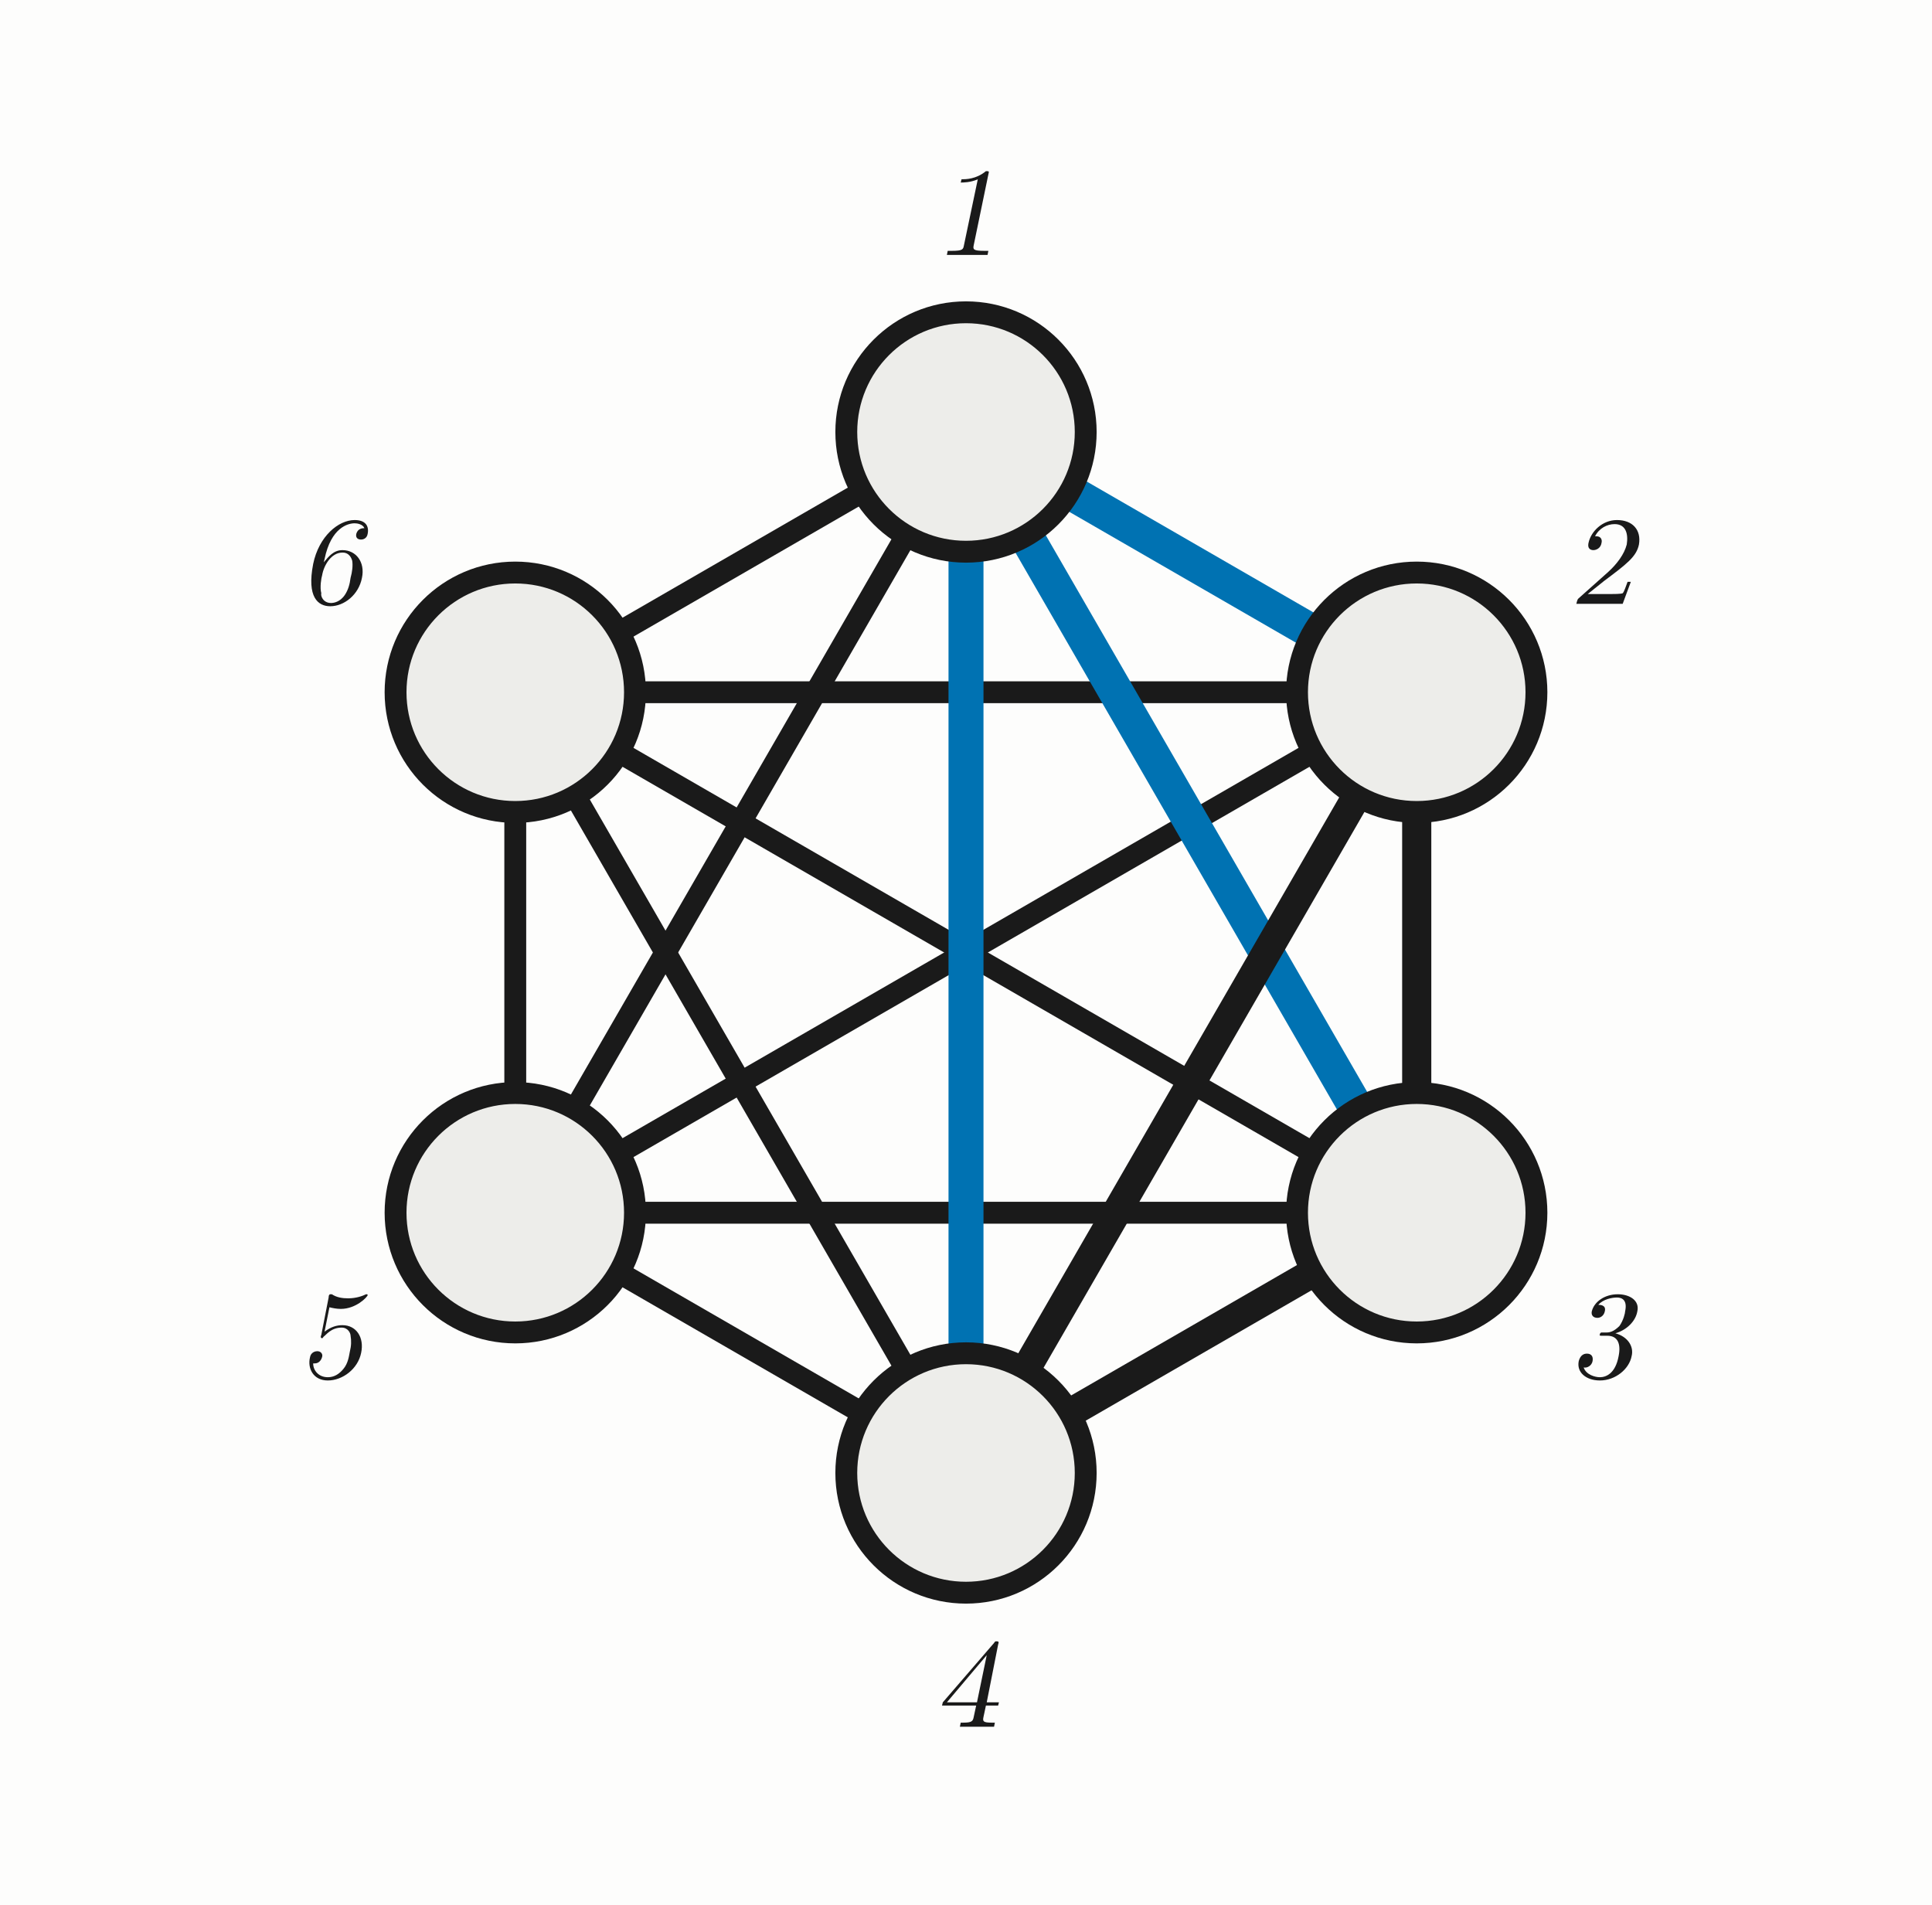
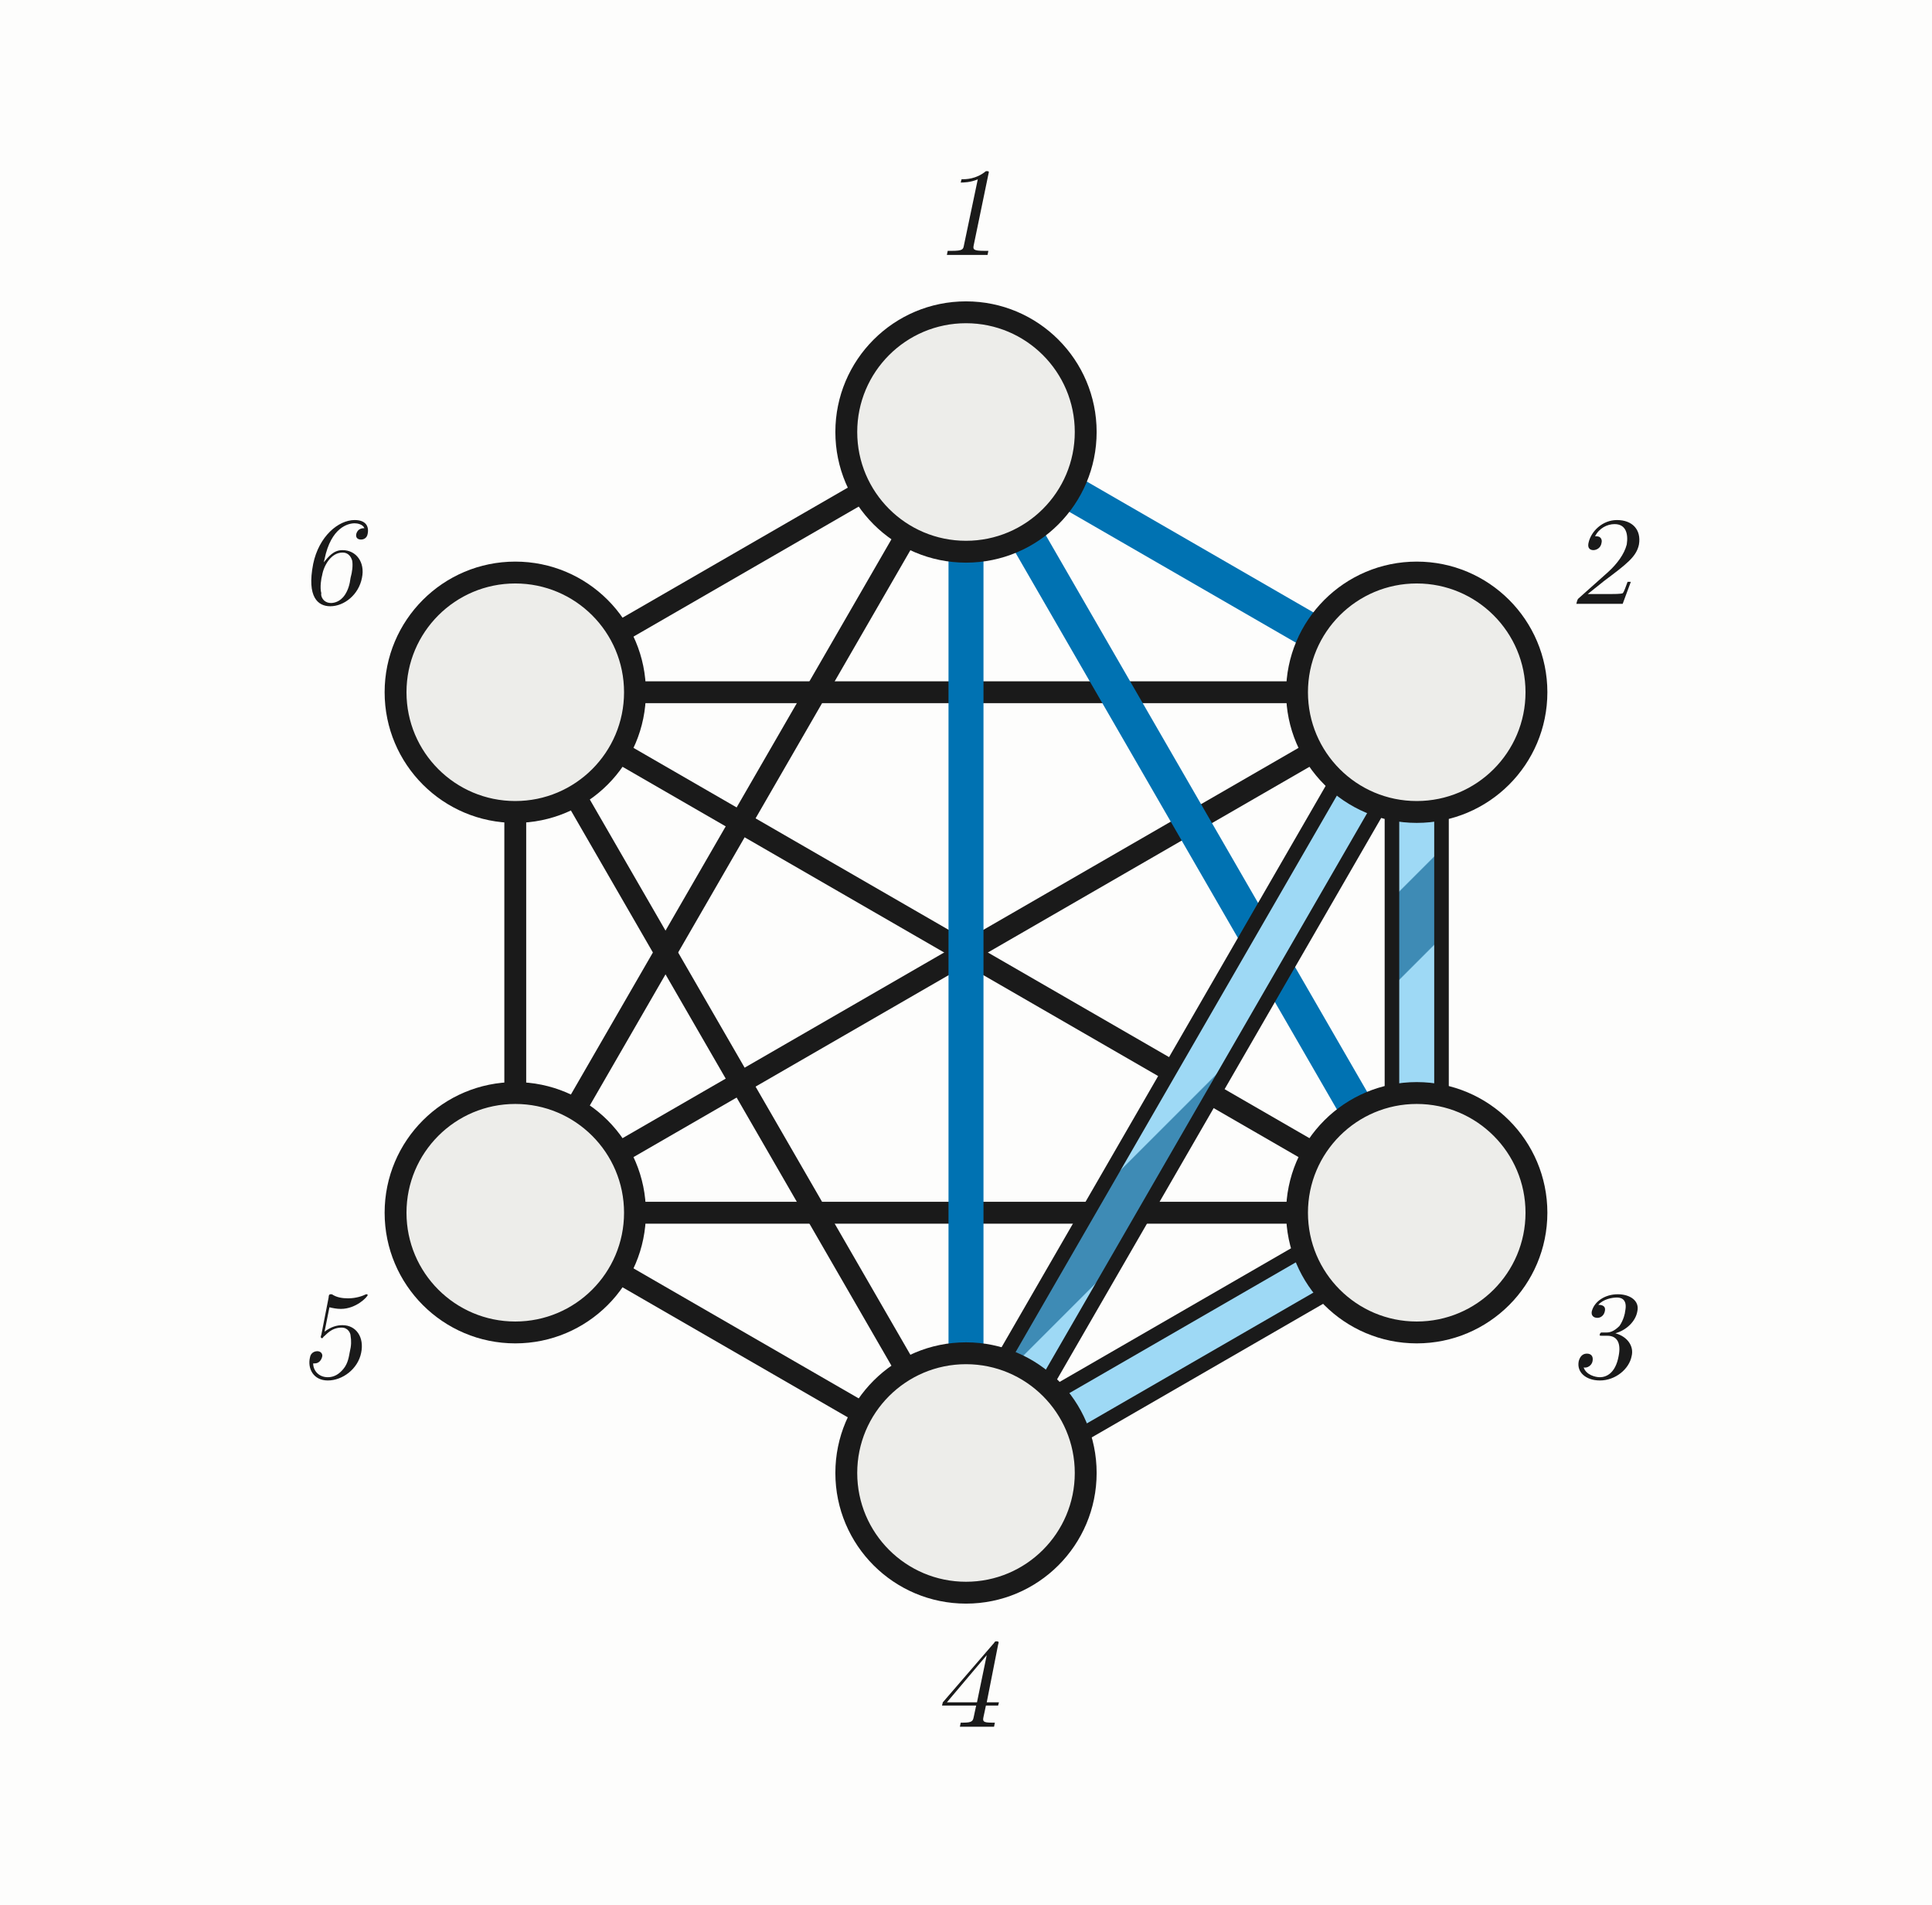
<svg xmlns="http://www.w3.org/2000/svg" viewBox="-18.56 -18.3 37.12 36.6">
  <rect fill="#FDFDFC" height="36.6" width="37.12" x="-18.56" y="-18.3" />
  <defs>
    <pattern height="8" id="cv-pat-1" patternUnits="userSpaceOnUse" width="8">
      <rect fill="#0072B2" height="8" width="8" />
    </pattern>
    <pattern height="8" id="cv-pat-2" patternUnits="userSpaceOnUse" width="8">
      <rect fill="#9ED9F5" height="8" width="8" />
      <line stroke="#3E8BB5" stroke-width="1.2" x1="0" x2="8" y1="8" y2="0" />
      <line stroke="#3E8BB5" stroke-width="1.2" x1="-1" x2="1" y1="1" y2="-1" />
      <line stroke="#3E8BB5" stroke-width="1.2" x1="7" x2="9" y1="9" y2="7" />
    </pattern>
    <pattern height="8" id="cv-pat-3" patternUnits="userSpaceOnUse" width="8">
      <rect fill="#D55E00" height="8" width="8" />
      <line stroke="#8A3D00" stroke-width="1.2" x1="0" x2="8" y1="0" y2="8" />
      <line stroke="#8A3D00" stroke-width="1.2" x1="-1" x2="1" y1="7" y2="9" />
      <line stroke="#8A3D00" stroke-width="1.2" x1="7" x2="9" y1="-1" y2="1" />
    </pattern>
    <pattern height="8" id="cv-pat-4" patternUnits="userSpaceOnUse" width="8">
      <rect fill="#009E73" height="8" width="8" />
      <circle cx="4" cy="4" fill="#006147" r="1.4" />
    </pattern>
    <pattern height="8" id="cv-pat-5" patternUnits="userSpaceOnUse" width="8">
      <rect fill="#E69F00" height="8" width="8" />
      <line stroke="#9A6B00" stroke-width="1.2" x1="0" x2="8" y1="4" y2="4" />
      <line stroke="#9A6B00" stroke-width="1.2" x1="4" x2="4" y1="0" y2="8" />
    </pattern>
    <pattern height="8" id="cv-pat-6" patternUnits="userSpaceOnUse" width="8">
      <rect fill="#CC79A7" height="8" width="8" />
      <line stroke="#8A4E70" stroke-width="1.2" x1="0" x2="8" y1="4" y2="4" />
    </pattern>
    <pattern height="8" id="cv-pat-7" patternUnits="userSpaceOnUse" width="8">
      <rect fill="#F0E442" height="8" width="8" />
      <line stroke="#9C9400" stroke-width="1.2" x1="4" x2="4" y1="0" y2="8" />
    </pattern>
    <pattern height="8" id="cv-pat-8" patternUnits="userSpaceOnUse" width="8">
      <rect fill="#3A3A3A" height="8" width="8" />
      <line stroke="#000000" stroke-width="1.2" x1="0" x2="8" y1="0" y2="8" />
      <line stroke="#000000" stroke-width="1.2" x1="0" x2="8" y1="8" y2="0" />
    </pattern>
  </defs>
  <g class="cv-edge-labels" />
  <g class="cv-edges">
    <path d="M0 -10L-8.66 5" fill="none" stroke="#1A1A1A" stroke-linecap="round" stroke-width="0.42" />
    <path d="M0 -10L-8.66 -5" fill="none" stroke="#1A1A1A" stroke-linecap="round" stroke-width="0.42" />
    <path d="M8.66 -5L-8.66 5" fill="none" stroke="#1A1A1A" stroke-linecap="round" stroke-width="0.42" />
    <path d="M8.66 -5L-8.66 -5" fill="none" stroke="#1A1A1A" stroke-linecap="round" stroke-width="0.42" />
    <path d="M8.66 5L-8.66 5" fill="none" stroke="#1A1A1A" stroke-linecap="round" stroke-width="0.42" />
    <path d="M8.66 5L-8.66 -5" fill="none" stroke="#1A1A1A" stroke-linecap="round" stroke-width="0.42" />
    <path d="M0 10L-8.66 5" fill="none" stroke="#1A1A1A" stroke-linecap="round" stroke-width="0.42" />
    <path d="M0 10L-8.66 -5" fill="none" stroke="#1A1A1A" stroke-linecap="round" stroke-width="0.42" />
    <path d="M-8.66 5L-8.66 -5" fill="none" stroke="#1A1A1A" stroke-linecap="round" stroke-width="0.42" />
    <path d="M0 -10L8.66 -5" fill="none" stroke="url(#cv-pat-1)" stroke-linecap="round" stroke-width="0.672" />
    <path d="M0 -10L8.66 5" fill="none" stroke="url(#cv-pat-1)" stroke-linecap="round" stroke-width="0.672" />
    <path d="M0 -10L0 10" fill="none" stroke="url(#cv-pat-1)" stroke-linecap="round" stroke-width="0.672" />
-     <path d="M8.66 -5L8.66 5" fill="none" paint-order="stroke" stroke="#1A1A1A" stroke-linecap="round" stroke-width="0.56" />
-     <path d="M8.66 -5L0 10" fill="none" paint-order="stroke" stroke="#1A1A1A" stroke-linecap="round" stroke-width="0.56" />
-     <path d="M8.66 5L0 10" fill="none" paint-order="stroke" stroke="#1A1A1A" stroke-linecap="round" stroke-width="0.56" />
+     <path d="M8.66 -5L8.66 5" fill="none" stroke="#1A1A1A" stroke-linecap="round" stroke-width="1.232" />
+     <path d="M8.66 -5L8.66 5" fill="none" stroke="url(#cv-pat-2)" stroke-linecap="round" stroke-width="0.672" />
+     <path d="M8.66 -5L0 10" fill="none" stroke="#1A1A1A" stroke-linecap="round" stroke-width="1.232" />
+     <path d="M8.66 -5L0 10" fill="none" stroke="url(#cv-pat-2)" stroke-linecap="round" stroke-width="0.672" />
+     <path d="M8.66 5L0 10" fill="none" stroke="#1A1A1A" stroke-linecap="round" stroke-width="1.232" />
+     <path d="M8.66 5L0 10" fill="none" stroke="url(#cv-pat-2)" stroke-linecap="round" stroke-width="0.672" />
  </g>
  <g class="cv-vertices">
    <circle cx="0" cy="-10" fill="#EDEDEA" r="2.3" stroke="#1A1A1A" stroke-width="0.42" />
    <text dominant-baseline="auto" fill="#1A1A1A" font-family="'KaTeX_Main', 'Latin Modern Math', serif" font-size="2.415" font-style="italic" text-anchor="middle" x="0" y="-13.4">1</text>
    <circle cx="8.66" cy="-5" fill="#EDEDEA" r="2.3" stroke="#1A1A1A" stroke-width="0.42" />
    <text dominant-baseline="auto" fill="#1A1A1A" font-family="'KaTeX_Main', 'Latin Modern Math', serif" font-size="2.415" font-style="italic" text-anchor="start" x="11.6" y="-6.7">2</text>
    <circle cx="8.66" cy="5" fill="#EDEDEA" r="2.3" stroke="#1A1A1A" stroke-width="0.42" />
    <text dominant-baseline="hanging" fill="#1A1A1A" font-family="'KaTeX_Main', 'Latin Modern Math', serif" font-size="2.415" font-style="italic" text-anchor="start" x="11.6" y="6.7">3</text>
    <circle cx="0" cy="10" fill="#EDEDEA" r="2.3" stroke="#1A1A1A" stroke-width="0.42" />
    <text dominant-baseline="hanging" fill="#1A1A1A" font-family="'KaTeX_Main', 'Latin Modern Math', serif" font-size="2.415" font-style="italic" text-anchor="middle" x="0" y="13.4">4</text>
    <circle cx="-8.66" cy="5" fill="#EDEDEA" r="2.3" stroke="#1A1A1A" stroke-width="0.42" />
    <text dominant-baseline="hanging" fill="#1A1A1A" font-family="'KaTeX_Main', 'Latin Modern Math', serif" font-size="2.415" font-style="italic" text-anchor="end" x="-11.6" y="6.7">5</text>
    <circle cx="-8.66" cy="-5" fill="#EDEDEA" r="2.3" stroke="#1A1A1A" stroke-width="0.42" />
    <text dominant-baseline="auto" fill="#1A1A1A" font-family="'KaTeX_Main', 'Latin Modern Math', serif" font-size="2.415" font-style="italic" text-anchor="end" x="-11.6" y="-6.7">6</text>
  </g>
</svg>
